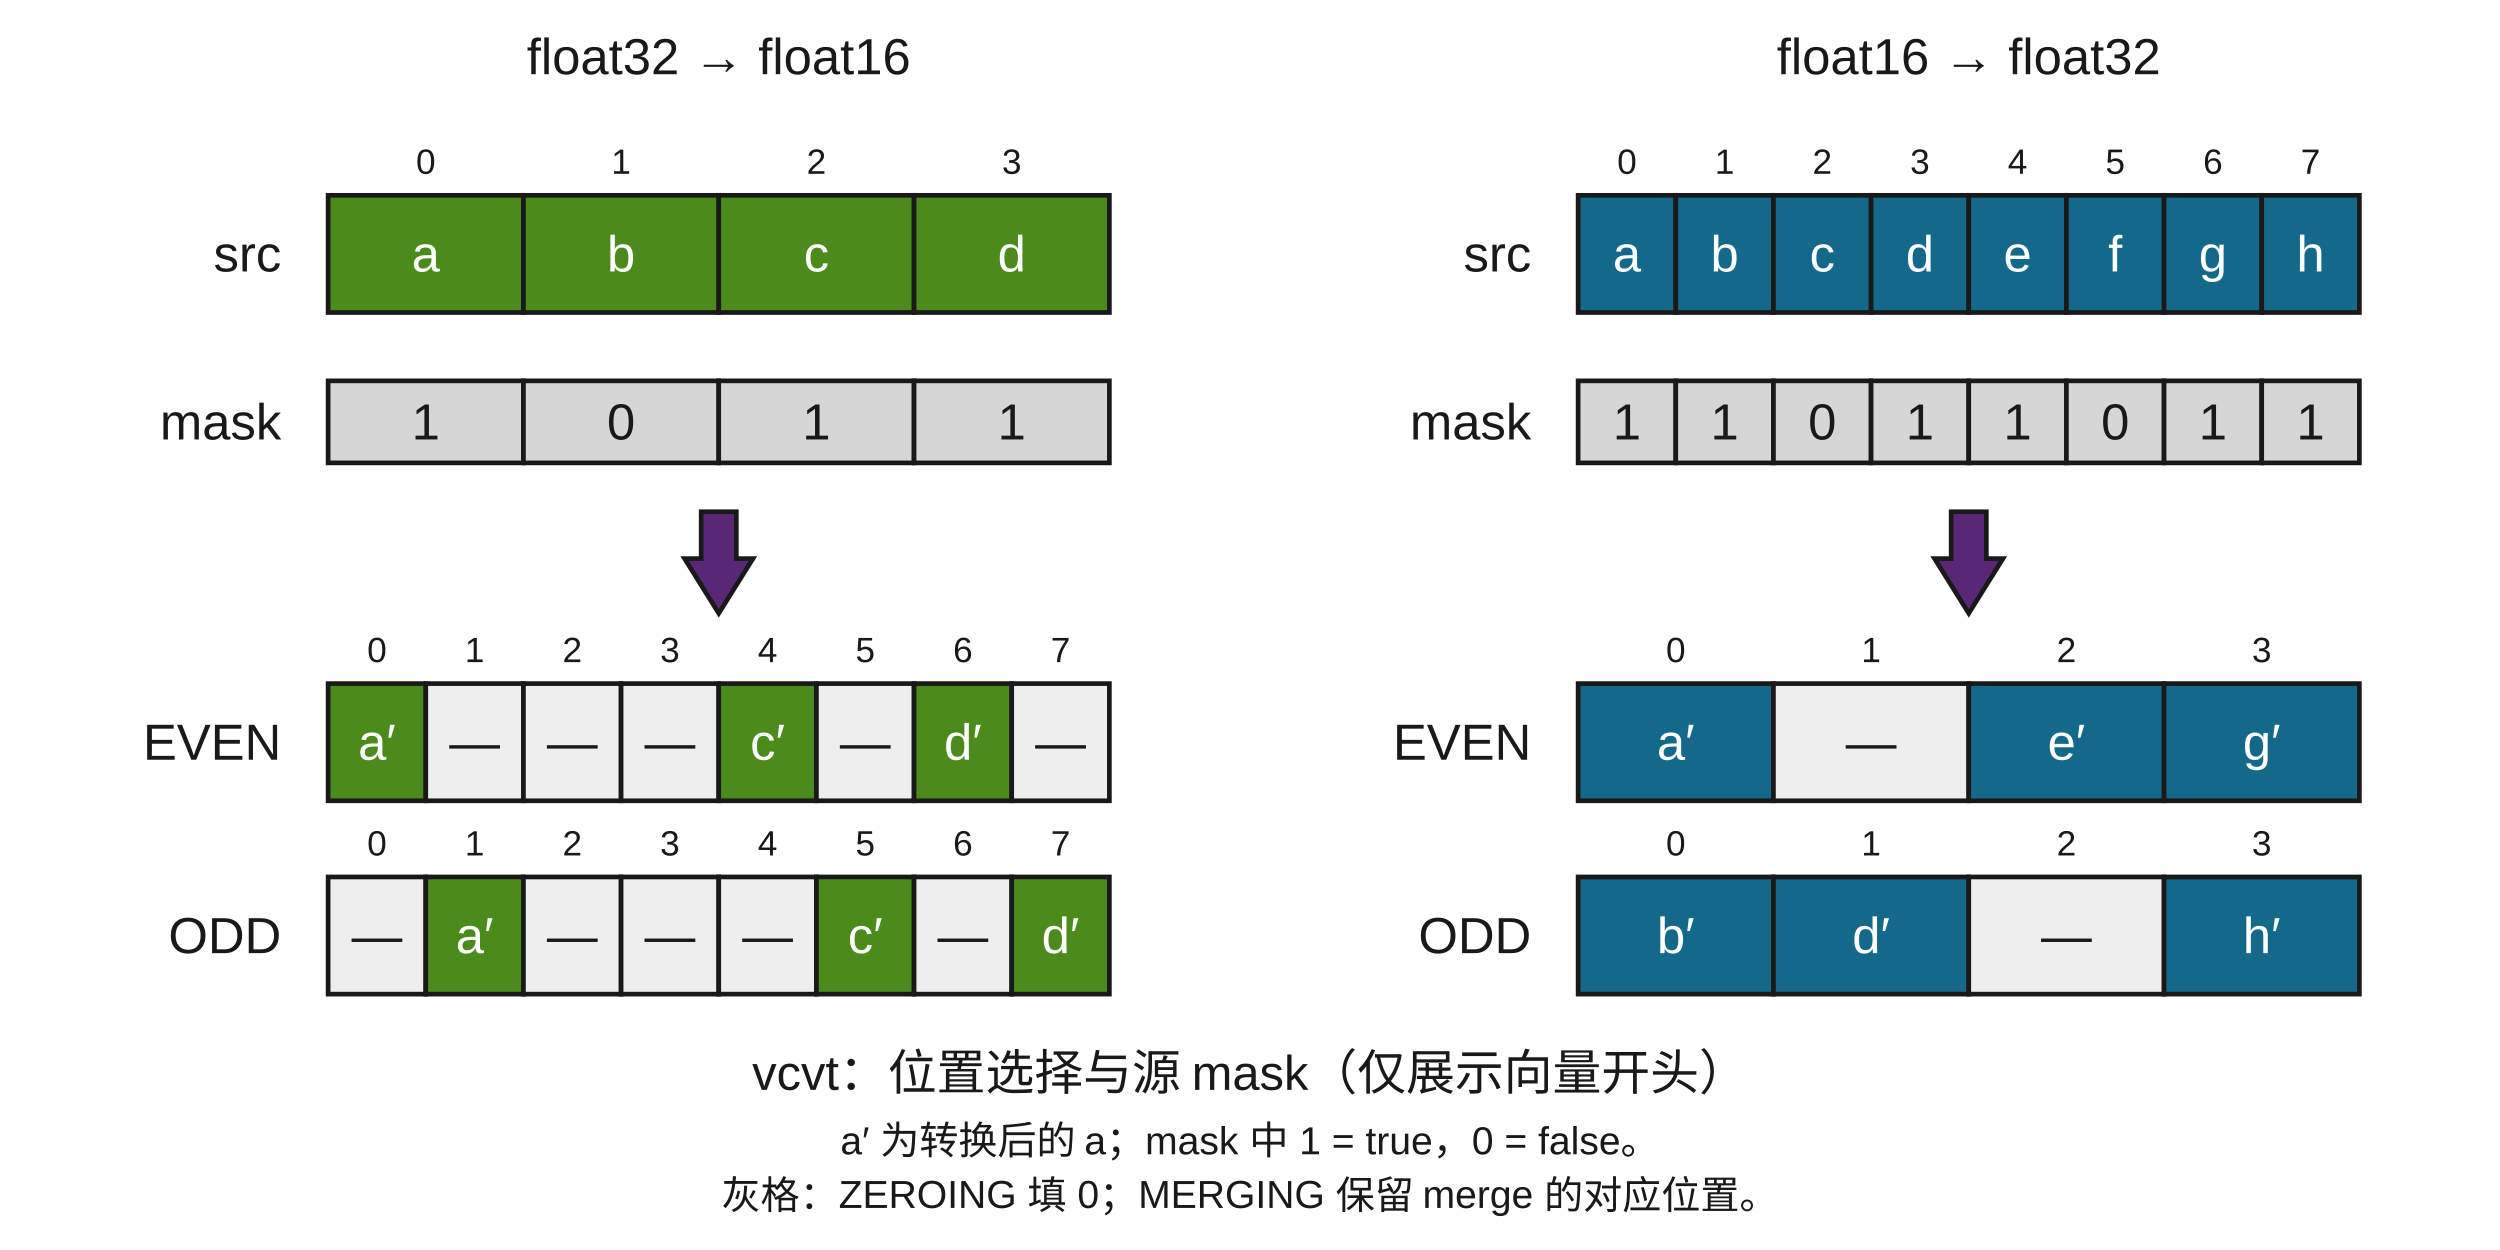
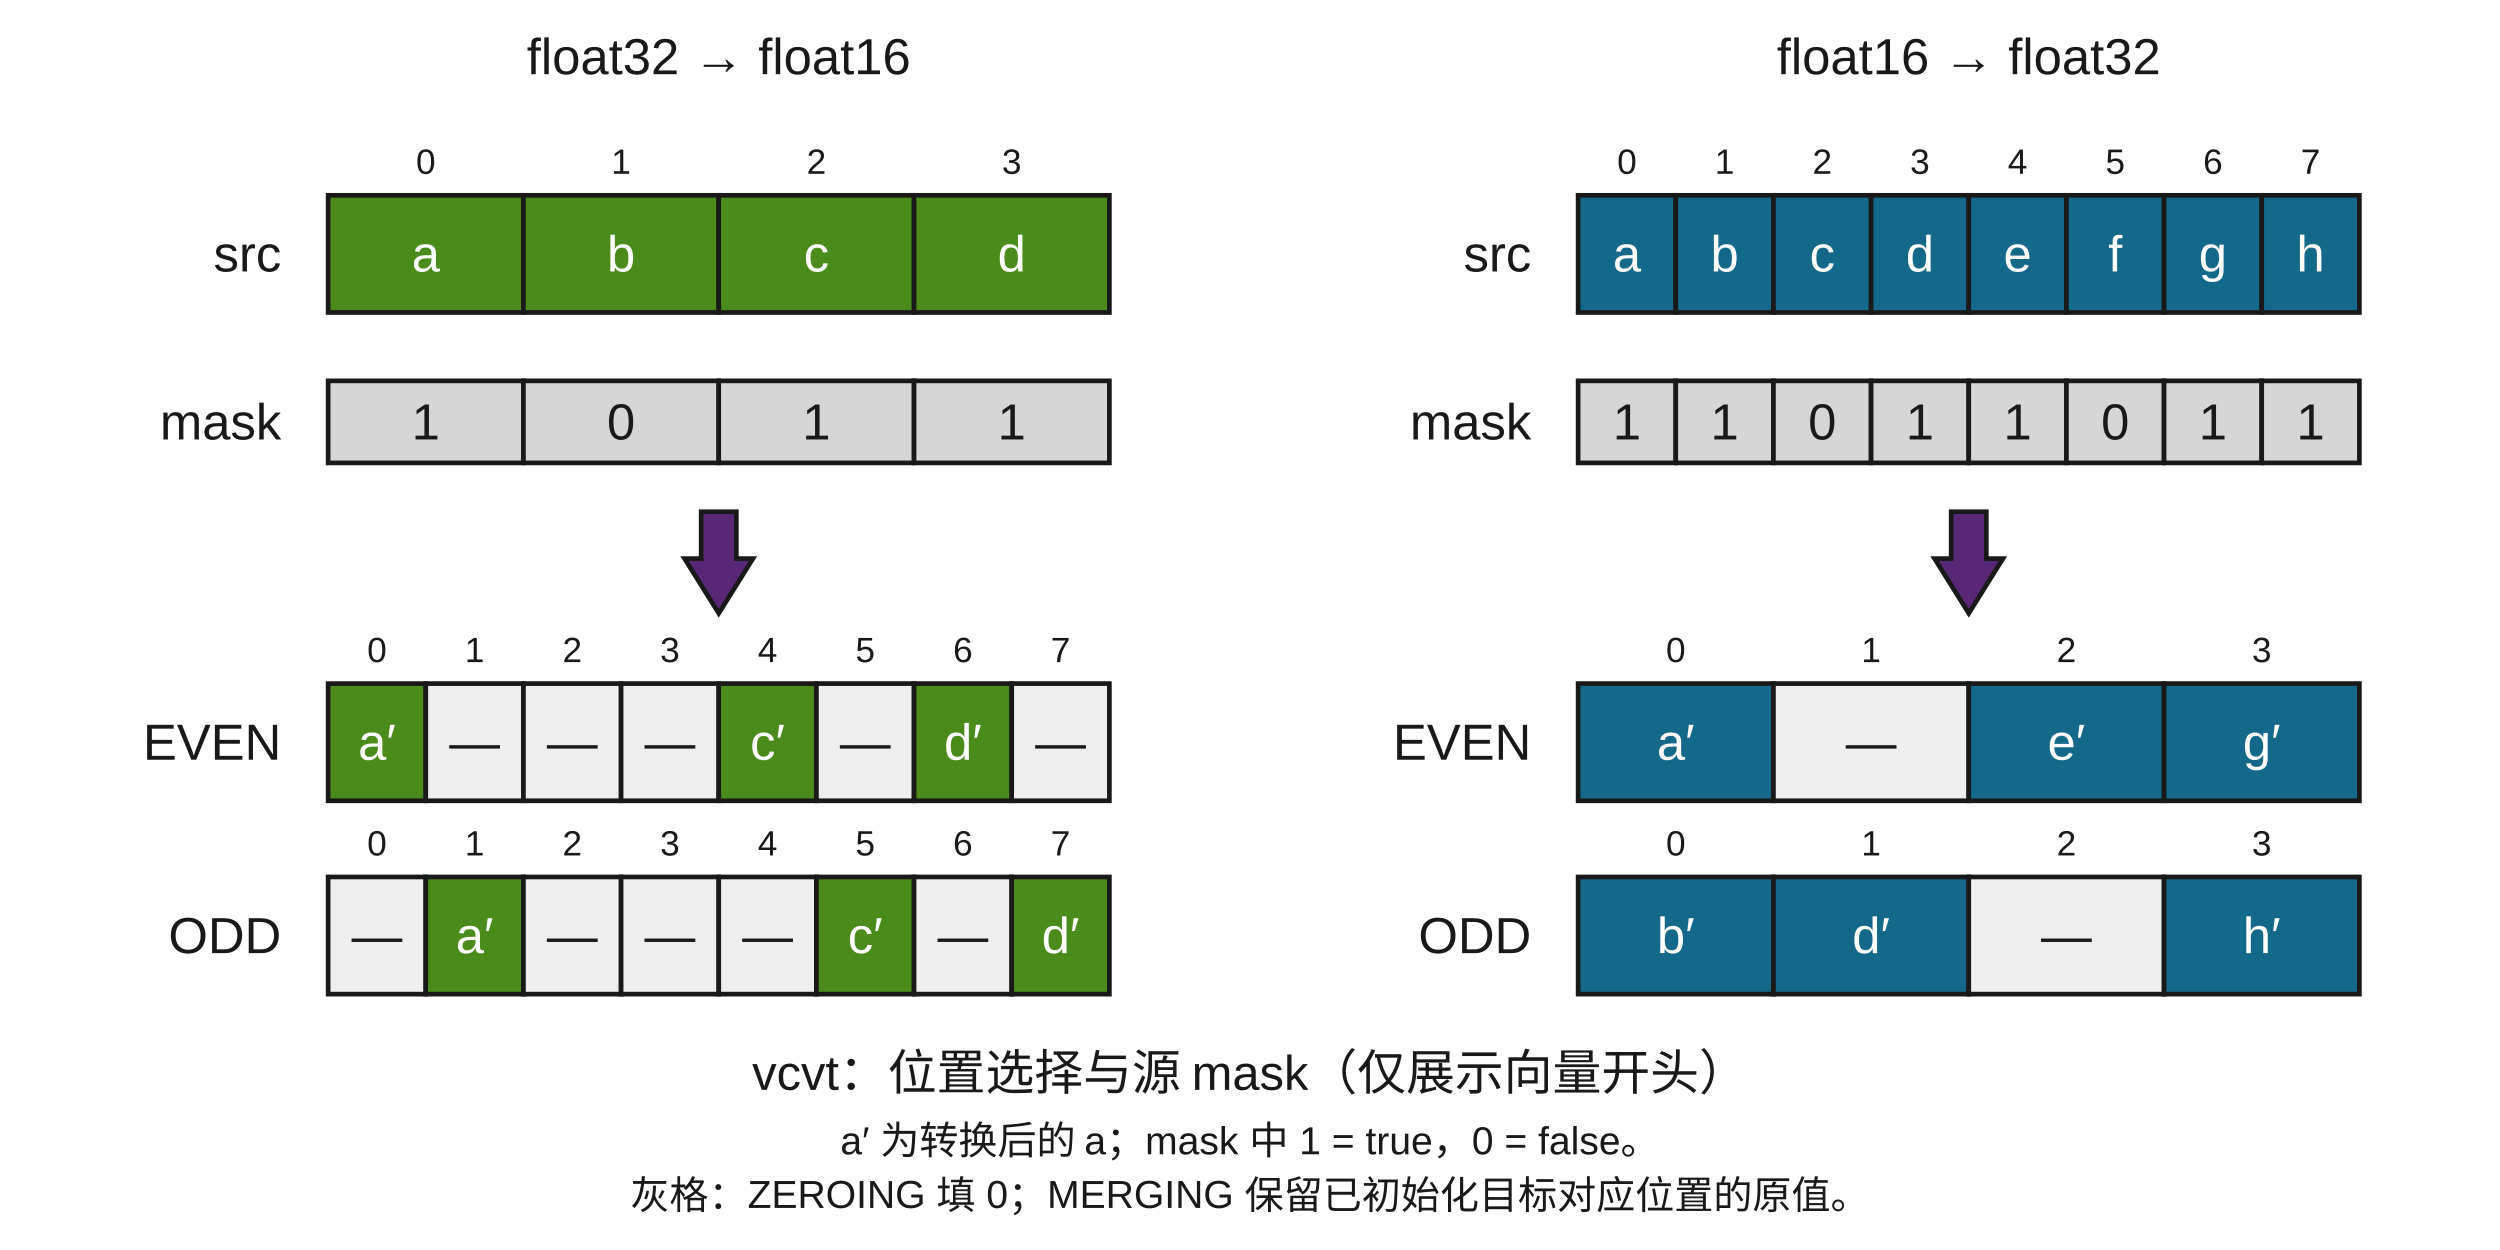
<svg xmlns="http://www.w3.org/2000/svg" width="1280" height="640" viewBox="0 0 1280 640" role="img" aria-labelledby="title desc">
  <style>
    text { font-family: Arial, "Hiragino Sans GB", "Microsoft YaHei", "Noto Sans CJK SC", sans-serif; fill: #191919; font-size: 26px; }
    .value { fill: #FFFFFF; }
    .note { font-size: 20px; }
    .index { font-size: 18px; }
    .caption { font-size: 25px; }
  </style>
  <rect width="1280" height="640" fill="#FFFFFF" />
  <text x="368" y="38" text-anchor="middle">float32 → float16</text>
  <g id="narrow-src">
    <rect x="168" y="100" width="100" height="60" fill="#4B8B1B" stroke="#191919" stroke-width="2.4" />
    <text x="218" y="139" text-anchor="middle" class="value">a</text>
    <text x="218" y="89" text-anchor="middle" class="index">0</text>
    <rect x="268" y="100" width="100" height="60" fill="#4B8B1B" stroke="#191919" stroke-width="2.4" />
    <text x="318" y="139" text-anchor="middle" class="value">b</text>
    <text x="318" y="89" text-anchor="middle" class="index">1</text>
    <rect x="368" y="100" width="100" height="60" fill="#4B8B1B" stroke="#191919" stroke-width="2.4" />
    <text x="418" y="139" text-anchor="middle" class="value">c</text>
    <text x="418" y="89" text-anchor="middle" class="index">2</text>
    <rect x="468" y="100" width="100" height="60" fill="#4B8B1B" stroke="#191919" stroke-width="2.4" />
    <text x="518" y="139" text-anchor="middle" class="value">d</text>
    <text x="518" y="89" text-anchor="middle" class="index">3</text>
  </g>
  <text x="144" y="139" text-anchor="end">src</text>
  <g id="narrow-mask">
    <rect x="168" y="195" width="100" height="42" fill="#D6D6D6" stroke="#191919" stroke-width="2.4" />
    <text x="218" y="225" text-anchor="middle" class="value" style="fill:#191919">1</text>
    <rect x="268" y="195" width="100" height="42" fill="#D6D6D6" stroke="#191919" stroke-width="2.4" />
    <text x="318" y="225" text-anchor="middle" class="value" style="fill:#191919">0</text>
    <rect x="368" y="195" width="100" height="42" fill="#D6D6D6" stroke="#191919" stroke-width="2.4" />
    <text x="418" y="225" text-anchor="middle" class="value" style="fill:#191919">1</text>
    <rect x="468" y="195" width="100" height="42" fill="#D6D6D6" stroke="#191919" stroke-width="2.4" />
    <text x="518" y="225" text-anchor="middle" class="value" style="fill:#191919">1</text>
  </g>
  <text x="144" y="225" text-anchor="end">mask</text>
  <polygon points="359,262 377,262 377,286 385.5,286 368,314 350.5,286 359,286" fill="#582877" stroke="#191919" stroke-width="2.4" />
  <g id="narrow-even">
    <rect x="168" y="350" width="50" height="60" fill="#4B8B1B" stroke="#191919" stroke-width="2.4" />
    <text x="193" y="389" text-anchor="middle" class="value">a′</text>
    <text x="193" y="339" text-anchor="middle" class="index">0</text>
    <rect x="218" y="350" width="50" height="60" fill="#EEEEEE" stroke="#191919" stroke-width="2.4" />
    <text x="243" y="389" text-anchor="middle" class="value" style="fill:#191919">—</text>
    <text x="243" y="339" text-anchor="middle" class="index">1</text>
    <rect x="268" y="350" width="50" height="60" fill="#EEEEEE" stroke="#191919" stroke-width="2.4" />
    <text x="293" y="389" text-anchor="middle" class="value" style="fill:#191919">—</text>
    <text x="293" y="339" text-anchor="middle" class="index">2</text>
    <rect x="318" y="350" width="50" height="60" fill="#EEEEEE" stroke="#191919" stroke-width="2.4" />
    <text x="343" y="389" text-anchor="middle" class="value" style="fill:#191919">—</text>
    <text x="343" y="339" text-anchor="middle" class="index">3</text>
    <rect x="368" y="350" width="50" height="60" fill="#4B8B1B" stroke="#191919" stroke-width="2.4" />
    <text x="393" y="389" text-anchor="middle" class="value">c′</text>
    <text x="393" y="339" text-anchor="middle" class="index">4</text>
    <rect x="418" y="350" width="50" height="60" fill="#EEEEEE" stroke="#191919" stroke-width="2.4" />
    <text x="443" y="389" text-anchor="middle" class="value" style="fill:#191919">—</text>
    <text x="443" y="339" text-anchor="middle" class="index">5</text>
    <rect x="468" y="350" width="50" height="60" fill="#4B8B1B" stroke="#191919" stroke-width="2.4" />
    <text x="493" y="389" text-anchor="middle" class="value">d′</text>
    <text x="493" y="339" text-anchor="middle" class="index">6</text>
    <rect x="518" y="350" width="50" height="60" fill="#EEEEEE" stroke="#191919" stroke-width="2.4" />
    <text x="543" y="389" text-anchor="middle" class="value" style="fill:#191919">—</text>
    <text x="543" y="339" text-anchor="middle" class="index">7</text>
  </g>
  <text x="144" y="389" text-anchor="end">EVEN</text>
  <g id="narrow-odd">
    <rect x="168" y="449" width="50" height="60" fill="#EEEEEE" stroke="#191919" stroke-width="2.4" />
    <text x="193" y="488" text-anchor="middle" class="value" style="fill:#191919">—</text>
    <text x="193" y="438" text-anchor="middle" class="index">0</text>
    <rect x="218" y="449" width="50" height="60" fill="#4B8B1B" stroke="#191919" stroke-width="2.4" />
    <text x="243" y="488" text-anchor="middle" class="value">a′</text>
    <text x="243" y="438" text-anchor="middle" class="index">1</text>
    <rect x="268" y="449" width="50" height="60" fill="#EEEEEE" stroke="#191919" stroke-width="2.4" />
    <text x="293" y="488" text-anchor="middle" class="value" style="fill:#191919">—</text>
    <text x="293" y="438" text-anchor="middle" class="index">2</text>
    <rect x="318" y="449" width="50" height="60" fill="#EEEEEE" stroke="#191919" stroke-width="2.4" />
    <text x="343" y="488" text-anchor="middle" class="value" style="fill:#191919">—</text>
    <text x="343" y="438" text-anchor="middle" class="index">3</text>
    <rect x="368" y="449" width="50" height="60" fill="#EEEEEE" stroke="#191919" stroke-width="2.4" />
    <text x="393" y="488" text-anchor="middle" class="value" style="fill:#191919">—</text>
    <text x="393" y="438" text-anchor="middle" class="index">4</text>
    <rect x="418" y="449" width="50" height="60" fill="#4B8B1B" stroke="#191919" stroke-width="2.4" />
    <text x="443" y="488" text-anchor="middle" class="value">c′</text>
    <text x="443" y="438" text-anchor="middle" class="index">5</text>
    <rect x="468" y="449" width="50" height="60" fill="#EEEEEE" stroke="#191919" stroke-width="2.4" />
    <text x="493" y="488" text-anchor="middle" class="value" style="fill:#191919">—</text>
    <text x="493" y="438" text-anchor="middle" class="index">6</text>
    <rect x="518" y="449" width="50" height="60" fill="#4B8B1B" stroke="#191919" stroke-width="2.4" />
    <text x="543" y="488" text-anchor="middle" class="value">d′</text>
    <text x="543" y="438" text-anchor="middle" class="index">7</text>
  </g>
  <text x="144" y="488" text-anchor="end">ODD</text>
  <text x="1008" y="38" text-anchor="middle">float16 → float32</text>
  <g id="widen-src">
    <rect x="808" y="100" width="50" height="60" fill="#146889" stroke="#191919" stroke-width="2.4" />
    <text x="833" y="139" text-anchor="middle" class="value">a</text>
    <text x="833" y="89" text-anchor="middle" class="index">0</text>
    <rect x="858" y="100" width="50" height="60" fill="#146889" stroke="#191919" stroke-width="2.4" />
    <text x="883" y="139" text-anchor="middle" class="value">b</text>
    <text x="883" y="89" text-anchor="middle" class="index">1</text>
    <rect x="908" y="100" width="50" height="60" fill="#146889" stroke="#191919" stroke-width="2.4" />
    <text x="933" y="139" text-anchor="middle" class="value">c</text>
    <text x="933" y="89" text-anchor="middle" class="index">2</text>
    <rect x="958" y="100" width="50" height="60" fill="#146889" stroke="#191919" stroke-width="2.4" />
    <text x="983" y="139" text-anchor="middle" class="value">d</text>
    <text x="983" y="89" text-anchor="middle" class="index">3</text>
    <rect x="1008" y="100" width="50" height="60" fill="#146889" stroke="#191919" stroke-width="2.4" />
    <text x="1033" y="139" text-anchor="middle" class="value">e</text>
    <text x="1033" y="89" text-anchor="middle" class="index">4</text>
    <rect x="1058" y="100" width="50" height="60" fill="#146889" stroke="#191919" stroke-width="2.4" />
    <text x="1083" y="139" text-anchor="middle" class="value">f</text>
    <text x="1083" y="89" text-anchor="middle" class="index">5</text>
    <rect x="1108" y="100" width="50" height="60" fill="#146889" stroke="#191919" stroke-width="2.4" />
    <text x="1133" y="139" text-anchor="middle" class="value">g</text>
    <text x="1133" y="89" text-anchor="middle" class="index">6</text>
    <rect x="1158" y="100" width="50" height="60" fill="#146889" stroke="#191919" stroke-width="2.4" />
    <text x="1183" y="139" text-anchor="middle" class="value">h</text>
    <text x="1183" y="89" text-anchor="middle" class="index">7</text>
  </g>
  <text x="784" y="139" text-anchor="end">src</text>
  <g id="widen-mask">
    <rect x="808" y="195" width="50" height="42" fill="#D6D6D6" stroke="#191919" stroke-width="2.4" />
    <text x="833" y="225" text-anchor="middle" class="value" style="fill:#191919">1</text>
    <rect x="858" y="195" width="50" height="42" fill="#D6D6D6" stroke="#191919" stroke-width="2.4" />
    <text x="883" y="225" text-anchor="middle" class="value" style="fill:#191919">1</text>
    <rect x="908" y="195" width="50" height="42" fill="#D6D6D6" stroke="#191919" stroke-width="2.4" />
    <text x="933" y="225" text-anchor="middle" class="value" style="fill:#191919">0</text>
    <rect x="958" y="195" width="50" height="42" fill="#D6D6D6" stroke="#191919" stroke-width="2.4" />
    <text x="983" y="225" text-anchor="middle" class="value" style="fill:#191919">1</text>
    <rect x="1008" y="195" width="50" height="42" fill="#D6D6D6" stroke="#191919" stroke-width="2.4" />
    <text x="1033" y="225" text-anchor="middle" class="value" style="fill:#191919">1</text>
    <rect x="1058" y="195" width="50" height="42" fill="#D6D6D6" stroke="#191919" stroke-width="2.4" />
    <text x="1083" y="225" text-anchor="middle" class="value" style="fill:#191919">0</text>
    <rect x="1108" y="195" width="50" height="42" fill="#D6D6D6" stroke="#191919" stroke-width="2.4" />
    <text x="1133" y="225" text-anchor="middle" class="value" style="fill:#191919">1</text>
    <rect x="1158" y="195" width="50" height="42" fill="#D6D6D6" stroke="#191919" stroke-width="2.4" />
    <text x="1183" y="225" text-anchor="middle" class="value" style="fill:#191919">1</text>
  </g>
  <text x="784" y="225" text-anchor="end">mask</text>
  <polygon points="999,262 1017,262 1017,286 1025.5,286 1008,314 990.5,286 999,286" fill="#582877" stroke="#191919" stroke-width="2.4" />
  <g id="widen-even">
    <rect x="808" y="350" width="100" height="60" fill="#146889" stroke="#191919" stroke-width="2.4" />
    <text x="858" y="389" text-anchor="middle" class="value">a′</text>
    <text x="858" y="339" text-anchor="middle" class="index">0</text>
    <rect x="908" y="350" width="100" height="60" fill="#EEEEEE" stroke="#191919" stroke-width="2.4" />
    <text x="958" y="389" text-anchor="middle" class="value" style="fill:#191919">—</text>
    <text x="958" y="339" text-anchor="middle" class="index">1</text>
    <rect x="1008" y="350" width="100" height="60" fill="#146889" stroke="#191919" stroke-width="2.4" />
    <text x="1058" y="389" text-anchor="middle" class="value">e′</text>
    <text x="1058" y="339" text-anchor="middle" class="index">2</text>
    <rect x="1108" y="350" width="100" height="60" fill="#146889" stroke="#191919" stroke-width="2.4" />
    <text x="1158" y="389" text-anchor="middle" class="value">g′</text>
    <text x="1158" y="339" text-anchor="middle" class="index">3</text>
  </g>
  <text x="784" y="389" text-anchor="end">EVEN</text>
  <g id="widen-odd">
    <rect x="808" y="449" width="100" height="60" fill="#146889" stroke="#191919" stroke-width="2.4" />
    <text x="858" y="488" text-anchor="middle" class="value">b′</text>
    <text x="858" y="438" text-anchor="middle" class="index">0</text>
    <rect x="908" y="449" width="100" height="60" fill="#146889" stroke="#191919" stroke-width="2.4" />
    <text x="958" y="488" text-anchor="middle" class="value">d′</text>
    <text x="958" y="438" text-anchor="middle" class="index">1</text>
    <rect x="1008" y="449" width="100" height="60" fill="#EEEEEE" stroke="#191919" stroke-width="2.4" />
    <text x="1058" y="488" text-anchor="middle" class="value" style="fill:#191919">—</text>
    <text x="1058" y="438" text-anchor="middle" class="index">2</text>
    <rect x="1108" y="449" width="100" height="60" fill="#146889" stroke="#191919" stroke-width="2.4" />
    <text x="1158" y="488" text-anchor="middle" class="value">h′</text>
    <text x="1158" y="438" text-anchor="middle" class="index">3</text>
  </g>
  <text x="784" y="488" text-anchor="end">ODD</text>
  <text x="640" y="558" text-anchor="middle" class="caption">vcvt：位置选择与源 mask（仅展示向量开头）</text>
  <text x="640" y="591" text-anchor="middle" class="note">a′ 为转换后的 a；mask 中 1 = true，0 = false。</text>
-   <text x="640" y="619" text-anchor="middle" class="note">灰格：ZEROING 填 0；MERGING 保留 merge 的对应位置。</text>
+   <text x="640" y="619" text-anchor="middle" class="note">灰格：ZEROING 填 0；MERGING 保留已初始化目标对应位置的原值。</text>
</svg>
